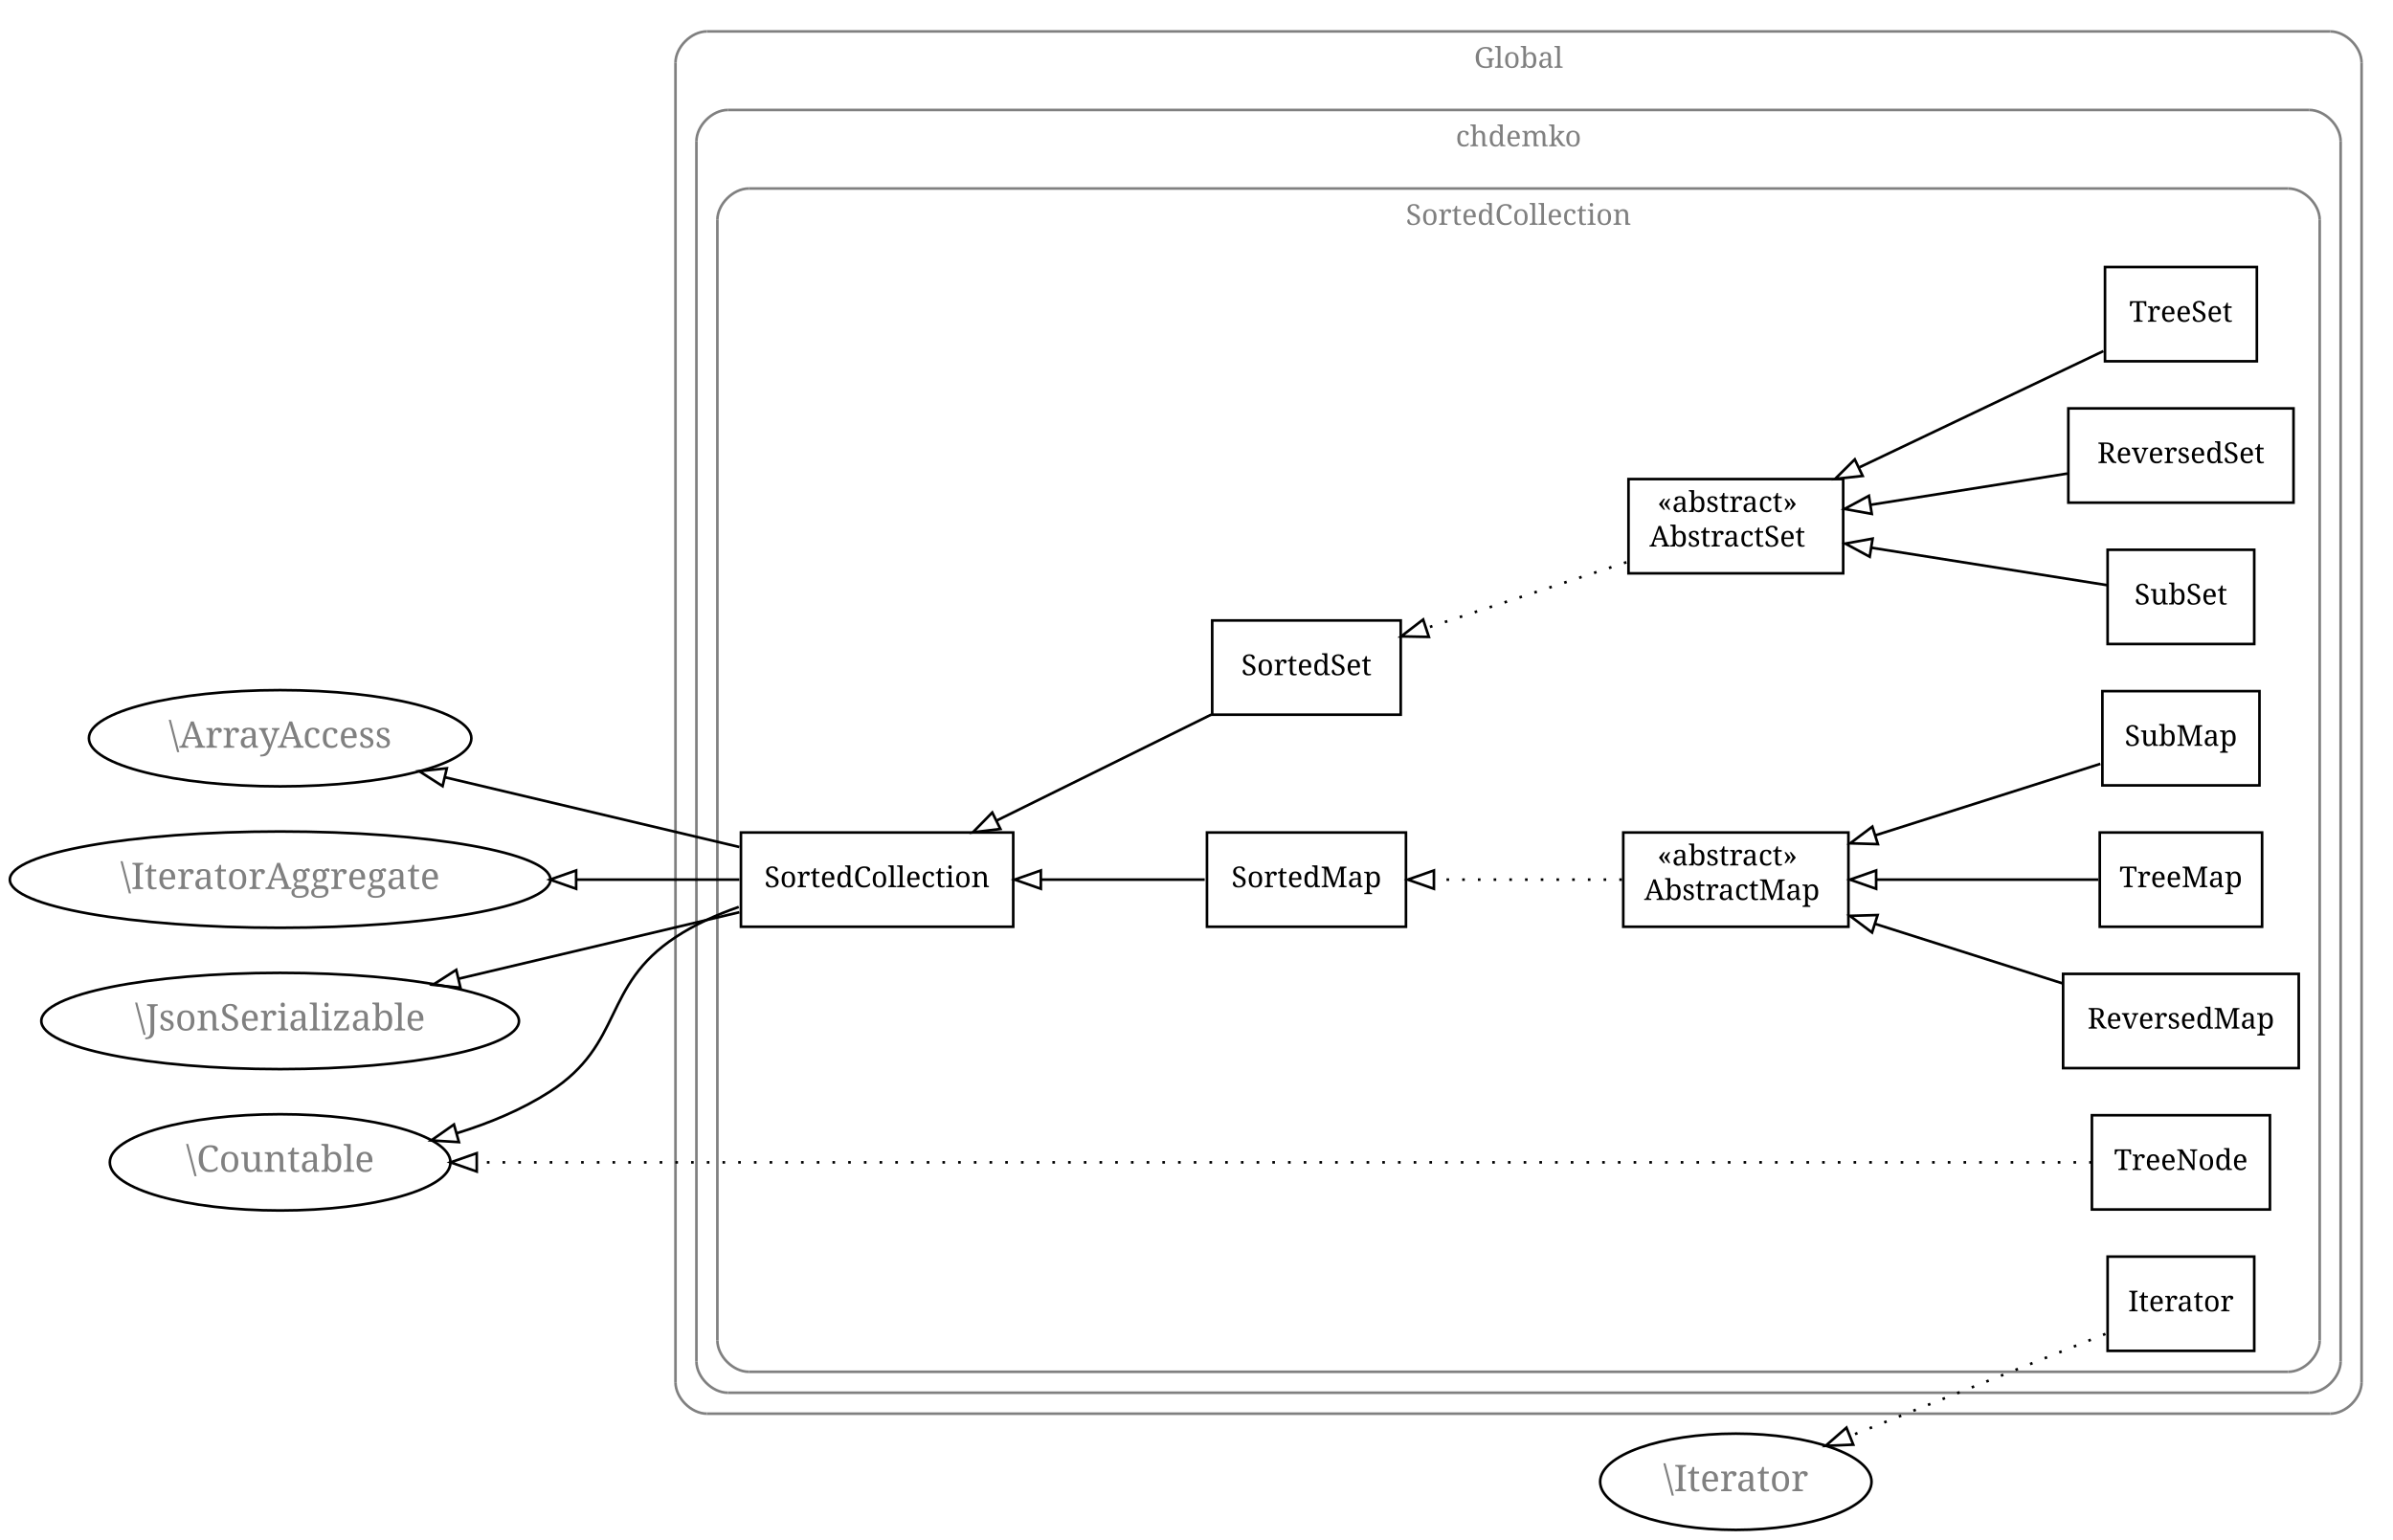
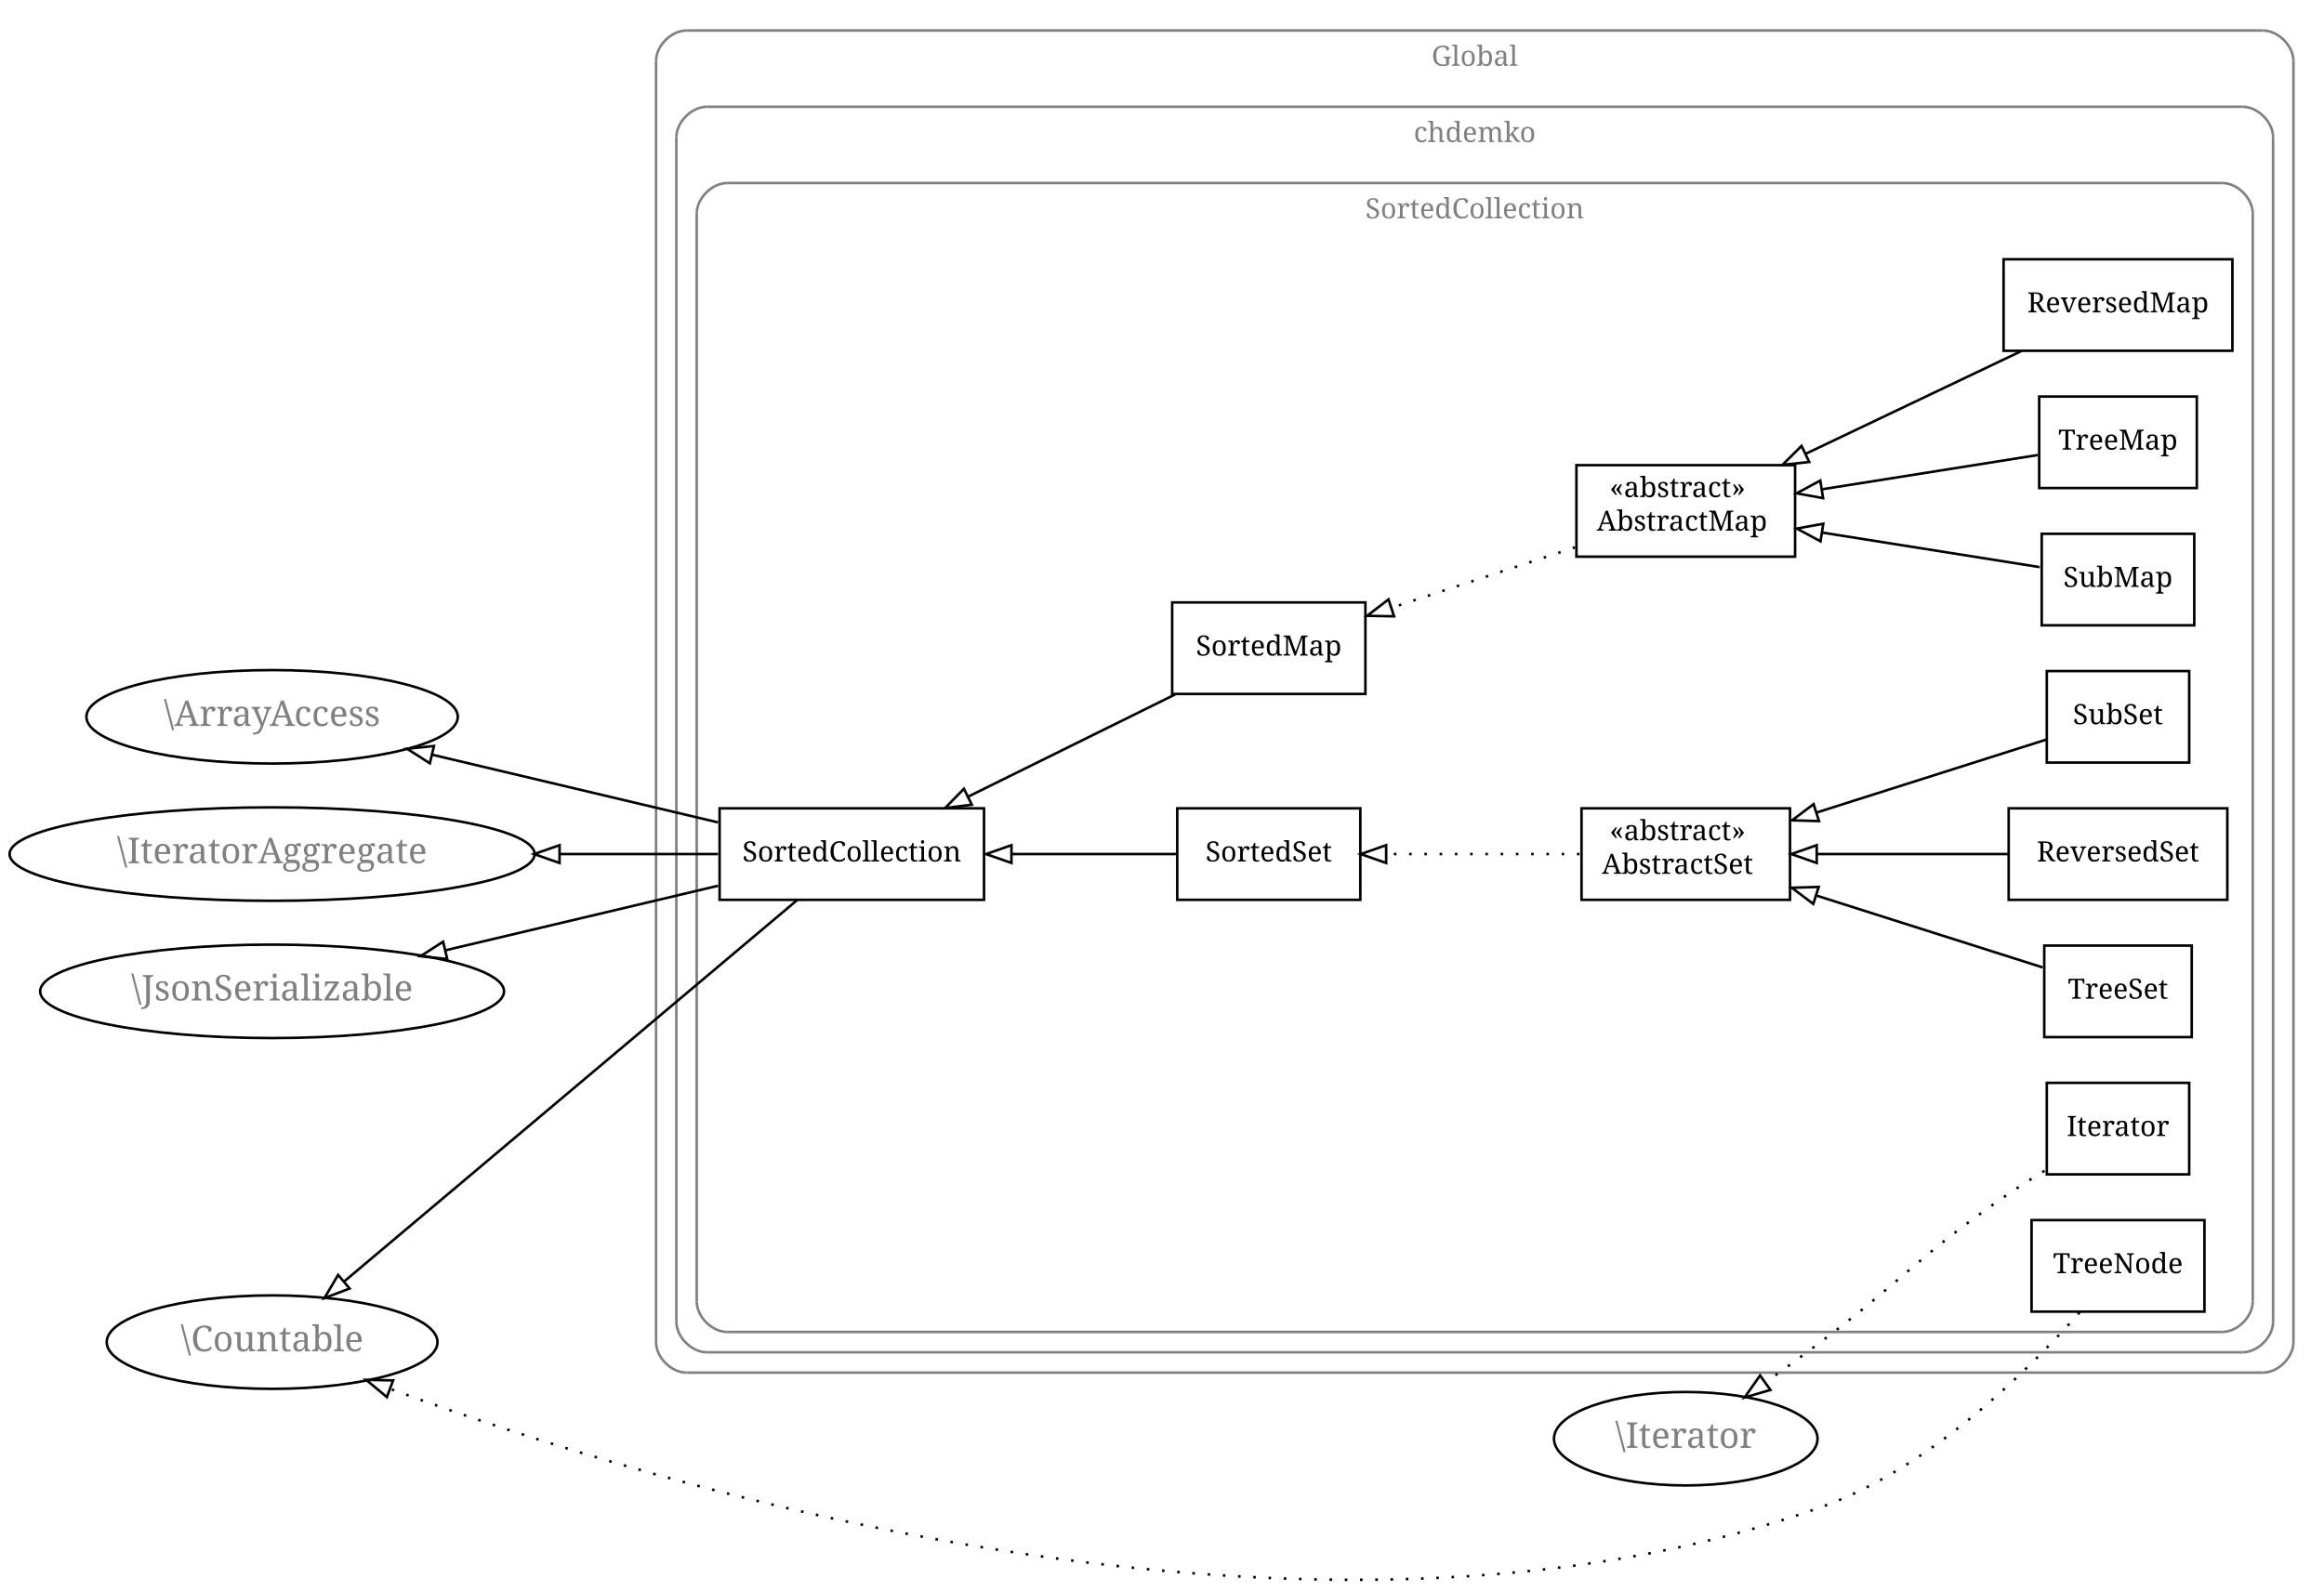
- <svg xmlns="http://www.w3.org/2000/svg" width="914pt" height="588pt" viewBox="0.00 0.00 914.00 588.00">
-   <g id="graph1" class="graph" transform="scale(1 1) rotate(0) translate(4 584)">
-     <polygon fill="white" stroke="white" points="-4,5 -4,-584 911,-584 911,5 -4,5" />
+ <svg xmlns="http://www.w3.org/2000/svg" width="914pt" height="626pt" viewBox="0.00 0.00 914.00 626.03">
+   <g id="graph1" class="graph" transform="scale(1 1) rotate(0) translate(4 622.034)">
+     <polygon fill="white" stroke="white" points="-4,5 -4,-622.034 911,-622.034 911,5 -4,5" />
    <g id="graph2" class="cluster">
-       <polyline fill="none" stroke="gray" points="266,-44 886,-44 " />
-       <path fill="none" stroke="gray" d="M886,-44C892,-44 898,-50 898,-56" />
-       <polyline fill="none" stroke="gray" points="898,-56 898,-560 " />
-       <path fill="none" stroke="gray" d="M898,-560C898,-566 892,-572 886,-572" />
-       <polyline fill="none" stroke="gray" points="886,-572 266,-572 " />
-       <path fill="none" stroke="gray" d="M266,-572C260,-572 254,-566 254,-560" />
-       <polyline fill="none" stroke="gray" points="254,-560 254,-56 " />
-       <path fill="none" stroke="gray" d="M254,-56C254,-50 260,-44 266,-44" />
-       <text text-anchor="middle" x="576" y="-558.1" font-family="Times Roman,serif" font-size="11.00" fill="gray">Global</text>
+       <polyline fill="none" stroke="gray" points="266,-82.034 886,-82.034 " />
+       <path fill="none" stroke="gray" d="M886,-82.034C892,-82.034 898,-88.034 898,-94.034" />
+       <polyline fill="none" stroke="gray" points="898,-94.034 898,-598.034 " />
+       <path fill="none" stroke="gray" d="M898,-598.034C898,-604.034 892,-610.034 886,-610.034" />
+       <polyline fill="none" stroke="gray" points="886,-610.034 266,-610.034 " />
+       <path fill="none" stroke="gray" d="M266,-610.034C260,-610.034 254,-604.034 254,-598.034" />
+       <polyline fill="none" stroke="gray" points="254,-598.034 254,-94.034 " />
+       <path fill="none" stroke="gray" d="M254,-94.034C254,-88.034 260,-82.034 266,-82.034" />
+       <text text-anchor="middle" x="576" y="-596.134" font-family="Times Roman,serif" font-size="11.00" fill="gray">Global</text>
    </g>
    <g id="graph3" class="cluster">
-       <polyline fill="none" stroke="gray" points="274,-52 878,-52 " />
-       <path fill="none" stroke="gray" d="M878,-52C884,-52 890,-58 890,-64" />
-       <polyline fill="none" stroke="gray" points="890,-64 890,-530 " />
-       <path fill="none" stroke="gray" d="M890,-530C890,-536 884,-542 878,-542" />
-       <polyline fill="none" stroke="gray" points="878,-542 274,-542 " />
-       <path fill="none" stroke="gray" d="M274,-542C268,-542 262,-536 262,-530" />
-       <polyline fill="none" stroke="gray" points="262,-530 262,-64 " />
-       <path fill="none" stroke="gray" d="M262,-64C262,-58 268,-52 274,-52" />
-       <text text-anchor="middle" x="576" y="-528.1" font-family="Times Roman,serif" font-size="11.00" fill="gray">chdemko</text>
+       <polyline fill="none" stroke="gray" points="274,-90.034 878,-90.034 " />
+       <path fill="none" stroke="gray" d="M878,-90.034C884,-90.034 890,-96.034 890,-102.034" />
+       <polyline fill="none" stroke="gray" points="890,-102.034 890,-568.034 " />
+       <path fill="none" stroke="gray" d="M890,-568.034C890,-574.034 884,-580.034 878,-580.034" />
+       <polyline fill="none" stroke="gray" points="878,-580.034 274,-580.034 " />
+       <path fill="none" stroke="gray" d="M274,-580.034C268,-580.034 262,-574.034 262,-568.034" />
+       <polyline fill="none" stroke="gray" points="262,-568.034 262,-102.034 " />
+       <path fill="none" stroke="gray" d="M262,-102.034C262,-96.034 268,-90.034 274,-90.034" />
+       <text text-anchor="middle" x="576" y="-566.134" font-family="Times Roman,serif" font-size="11.00" fill="gray">chdemko</text>
    </g>
    <g id="graph4" class="cluster">
-       <polyline fill="none" stroke="gray" points="282,-60 870,-60 " />
-       <path fill="none" stroke="gray" d="M870,-60C876,-60 882,-66 882,-72" />
-       <polyline fill="none" stroke="gray" points="882,-72 882,-500 " />
-       <path fill="none" stroke="gray" d="M882,-500C882,-506 876,-512 870,-512" />
-       <polyline fill="none" stroke="gray" points="870,-512 282,-512 " />
-       <path fill="none" stroke="gray" d="M282,-512C276,-512 270,-506 270,-500" />
-       <polyline fill="none" stroke="gray" points="270,-500 270,-72 " />
-       <path fill="none" stroke="gray" d="M270,-72C270,-66 276,-60 282,-60" />
-       <text text-anchor="middle" x="576" y="-498.1" font-family="Times Roman,serif" font-size="11.00" fill="gray">SortedCollection</text>
+       <polyline fill="none" stroke="gray" points="282,-98.034 870,-98.034 " />
+       <path fill="none" stroke="gray" d="M870,-98.034C876,-98.034 882,-104.034 882,-110.034" />
+       <polyline fill="none" stroke="gray" points="882,-110.034 882,-538.034 " />
+       <path fill="none" stroke="gray" d="M882,-538.034C882,-544.034 876,-550.034 870,-550.034" />
+       <polyline fill="none" stroke="gray" points="870,-550.034 282,-550.034 " />
+       <path fill="none" stroke="gray" d="M282,-550.034C276,-550.034 270,-544.034 270,-538.034" />
+       <polyline fill="none" stroke="gray" points="270,-538.034 270,-110.034 " />
+       <path fill="none" stroke="gray" d="M270,-110.034C270,-104.034 276,-98.034 282,-98.034" />
+       <text text-anchor="middle" x="576" y="-536.134" font-family="Times Roman,serif" font-size="11.00" fill="gray">SortedCollection</text>
    </g>
    <g id="node4" class="node">
-       <polygon fill="none" stroke="black" points="702,-266 616,-266 616,-230 702,-230 702,-266" />
-       <text text-anchor="start" x="629" y="-253.433" font-family="Times Roman,serif" font-size="11.00">«abstract»</text>
-       <text text-anchor="start" x="624" y="-240.233" font-family="Times Roman,serif" font-size="11.00">AbstractMap</text>
+       <polygon fill="none" stroke="black" points="857,-358.034 801,-358.034 801,-322.034 857,-322.034 857,-358.034" />
+       <text text-anchor="middle" x="829" y="-337.134" font-family="Times Roman,serif" font-size="11.00">SubSet</text>
+     </g>
+     <g id="node5" class="node">
+       <polygon fill="none" stroke="black" points="700,-304.034 618,-304.034 618,-268.034 700,-268.034 700,-304.034" />
+       <text text-anchor="start" x="629" y="-291.468" font-family="Times Roman,serif" font-size="11.00">«abstract»</text>
+       <text text-anchor="start" x="626" y="-278.268" font-family="Times Roman,serif" font-size="11.00">AbstractSet</text>
+     </g>
+     <g id="edge5" class="edge">
+       <path fill="none" stroke="black" d="M800.928,-331.117C776.442,-323.339 740.29,-311.856 710.602,-302.425" />
+       <polygon fill="none" stroke="black" points="711.398,-299.006 700.808,-299.314 709.279,-305.678 711.398,-299.006" />
+     </g>
+     <g id="node14" class="node">
+       <polygon fill="none" stroke="black" points="531,-304.034 459,-304.034 459,-268.034 531,-268.034 531,-304.034" />
+       <text text-anchor="middle" x="495" y="-283.134" font-family="Times Roman,serif" font-size="11.00">SortedSet</text>
+     </g>
+     <g id="edge7" class="edge">
+       <path fill="none" stroke="black" stroke-dasharray="1,5" d="M617.192,-286.034C594.045,-286.034 565.221,-286.034 541.383,-286.034" />
+       <polygon fill="none" stroke="black" points="541.162,-282.534 531.162,-286.034 541.162,-289.534 541.162,-282.534" />
+     </g>
+     <g id="node6" class="node">
+       <polygon fill="none" stroke="black" points="857,-196.034 801,-196.034 801,-160.034 857,-160.034 857,-196.034" />
+       <text text-anchor="middle" x="829" y="-175.134" font-family="Times Roman,serif" font-size="11.00">Iterator</text>
+     </g>
+     <g id="node20" class="node">
+       <ellipse fill="none" stroke="black" cx="659" cy="-56.034" rx="51.828" ry="18.385" />
+       <text text-anchor="middle" x="659" y="-52.434" font-family="Times Roman,serif" font-size="14.00" fill="gray">\Iterator</text>
+     </g>
+     <g id="edge9" class="edge">
+       <path fill="none" stroke="black" stroke-dasharray="1,5" d="M800.083,-161.439C794.659,-158.115 789.096,-154.558 784,-151.034 750.431,-127.82 744.594,-118.599 712,-94.034 705.046,-88.793 697.487,-83.272 690.314,-78.112" />
+       <polygon fill="none" stroke="black" points="692.301,-75.229 682.131,-72.258 688.228,-80.922 692.301,-75.229" />
+     </g>
+     <g id="node7" class="node">
+       <polygon fill="none" stroke="black" points="874,-520.034 784,-520.034 784,-484.034 874,-484.034 874,-520.034" />
+       <text text-anchor="middle" x="829" y="-499.134" font-family="Times Roman,serif" font-size="11.00">ReversedMap</text>
+     </g>
+     <g id="node11" class="node">
+       <polygon fill="none" stroke="black" points="702,-439.034 616,-439.034 616,-403.034 702,-403.034 702,-439.034" />
+       <text text-anchor="start" x="629" y="-426.468" font-family="Times Roman,serif" font-size="11.00">«abstract»</text>
+       <text text-anchor="start" x="624" y="-413.268" font-family="Times Roman,serif" font-size="11.00">AbstractMap</text>
+     </g>
+     <g id="edge11" class="edge">
+       <path fill="none" stroke="black" d="M790.849,-483.856C765.804,-471.923 732.868,-456.23 706.18,-443.514" />
+       <polygon fill="none" stroke="black" points="707.557,-440.293 697.024,-439.151 704.546,-446.613 707.557,-440.293" />
+     </g>
+     <g id="node8" class="node">
+       <polygon fill="none" stroke="black" points="860,-466.034 798,-466.034 798,-430.034 860,-430.034 860,-466.034" />
+       <text text-anchor="middle" x="829" y="-445.134" font-family="Times Roman,serif" font-size="11.00">TreeMap</text>
+     </g>
+     <g id="edge13" class="edge">
+       <path fill="none" stroke="black" d="M797.423,-443.019C773.649,-439.243 740.498,-433.978 712.598,-429.547" />
+       <polygon fill="none" stroke="black" points="713.01,-426.068 702.584,-427.956 711.912,-432.982 713.01,-426.068" />
+     </g>
+     <g id="node9" class="node">
+       <polygon fill="none" stroke="black" points="863,-142.034 795,-142.034 795,-106.034 863,-106.034 863,-142.034" />
+       <text text-anchor="middle" x="829" y="-121.134" font-family="Times Roman,serif" font-size="11.00">TreeNode</text>
+     </g>
+     <g id="node24" class="node">
+       <ellipse fill="none" stroke="black" cx="103" cy="-94.034" rx="65.054" ry="18.385" />
+       <text text-anchor="middle" x="103" y="-90.434" font-family="Times Roman,serif" font-size="14.00" fill="gray">\Countable</text>
+     </g>
+     <g id="edge15" class="edge">
+       <path fill="none" stroke="black" stroke-dasharray="1,5" d="M813.884,-105.724C793.538,-82.676 754.906,-44.26 712,-29.034 512.024,41.929 253.747,-37.245 149.588,-75.603" />
+       <polygon fill="none" stroke="black" points="148.142,-72.406 139.996,-79.181 150.589,-78.965 148.142,-72.406" />
+     </g>
+     <g id="node10" class="node">
+       <polygon fill="none" stroke="black" points="859,-412.034 799,-412.034 799,-376.034 859,-376.034 859,-412.034" />
+       <text text-anchor="middle" x="829" y="-391.134" font-family="Times Roman,serif" font-size="11.00">SubMap</text>
+     </g>
+     <g id="edge17" class="edge">
+       <path fill="none" stroke="black" d="M798.214,-398.924C774.439,-402.7 740.951,-408.018 712.778,-412.493" />
+       <polygon fill="none" stroke="black" points="711.993,-409.074 702.666,-414.099 713.091,-415.987 711.993,-409.074" />
    </g>
    <g id="node15" class="node">
-       <polygon fill="none" stroke="black" points="533,-266 457,-266 457,-230 533,-230 533,-266" />
-       <text text-anchor="middle" x="495" y="-245.1" font-family="Times Roman,serif" font-size="11.00">SortedMap</text>
-     </g>
-     <g id="edge5" class="edge">
-       <path fill="none" stroke="black" stroke-dasharray="1,5" d="M615.482,-248C593.428,-248 566.571,-248 543.815,-248" />
-       <polygon fill="none" stroke="black" points="543.681,-244.5 533.681,-248 543.681,-251.5 543.681,-244.5" />
-     </g>
-     <g id="node5" class="node">
-       <polygon fill="none" stroke="black" points="858,-482 800,-482 800,-446 858,-446 858,-482" />
-       <text text-anchor="middle" x="829" y="-461.1" font-family="Times Roman,serif" font-size="11.00">TreeSet</text>
-     </g>
-     <g id="node9" class="node">
-       <polygon fill="none" stroke="black" points="700,-401 618,-401 618,-365 700,-365 700,-401" />
-       <text text-anchor="start" x="629" y="-388.433" font-family="Times Roman,serif" font-size="11.00">«abstract»</text>
-       <text text-anchor="start" x="626" y="-375.233" font-family="Times Roman,serif" font-size="11.00">AbstractSet</text>
-     </g>
-     <g id="edge7" class="edge">
-       <path fill="none" stroke="black" d="M799.388,-449.891C773.722,-437.662 736.123,-419.747 706.294,-405.534" />
-       <polygon fill="none" stroke="black" points="707.44,-402.203 696.907,-401.061 704.429,-408.523 707.44,-402.203" />
-     </g>
-     <g id="node6" class="node">
-       <polygon fill="none" stroke="black" points="872,-428 786,-428 786,-392 872,-392 872,-428" />
-       <text text-anchor="middle" x="829" y="-407.1" font-family="Times Roman,serif" font-size="11.00">ReversedSet</text>
-     </g>
-     <g id="edge9" class="edge">
-       <path fill="none" stroke="black" d="M785.662,-403.117C762.766,-399.48 734.511,-394.993 710.502,-391.18" />
-       <polygon fill="none" stroke="black" points="710.925,-387.703 700.5,-389.591 709.827,-394.617 710.925,-387.703" />
-     </g>
-     <g id="node7" class="node">
-       <polygon fill="none" stroke="black" points="859,-320 799,-320 799,-284 859,-284 859,-320" />
-       <text text-anchor="middle" x="829" y="-299.1" font-family="Times Roman,serif" font-size="11.00">SubMap</text>
-     </g>
-     <g id="edge11" class="edge">
-       <path fill="none" stroke="black" d="M798.214,-292.221C774.334,-284.636 740.657,-273.938 712.407,-264.965" />
-       <polygon fill="none" stroke="black" points="713.257,-261.562 702.666,-261.87 711.137,-268.234 713.257,-261.562" />
-     </g>
-     <g id="node8" class="node">
-       <polygon fill="none" stroke="black" points="857,-374 801,-374 801,-338 857,-338 857,-374" />
-       <text text-anchor="middle" x="829" y="-353.1" font-family="Times Roman,serif" font-size="11.00">SubSet</text>
-     </g>
-     <g id="edge13" class="edge">
-       <path fill="none" stroke="black" d="M800.928,-360.459C776.548,-364.331 740.604,-370.039 710.99,-374.743" />
-       <polygon fill="none" stroke="black" points="710.135,-371.335 700.808,-376.36 711.233,-378.248 710.135,-371.335" />
-     </g>
-     <g id="node14" class="node">
-       <polygon fill="none" stroke="black" points="531,-347 459,-347 459,-311 531,-311 531,-347" />
-       <text text-anchor="middle" x="495" y="-326.1" font-family="Times Roman,serif" font-size="11.00">SortedSet</text>
-     </g>
-     <g id="edge15" class="edge">
-       <path fill="none" stroke="black" stroke-dasharray="1,5" d="M617.192,-369.234C593.837,-361.544 564.704,-351.951 540.743,-344.062" />
-       <polygon fill="none" stroke="black" points="541.755,-340.71 531.162,-340.907 539.565,-347.359 541.755,-340.71" />
-     </g>
-     <g id="node10" class="node">
-       <polygon fill="none" stroke="black" points="863,-158 795,-158 795,-122 863,-122 863,-158" />
-       <text text-anchor="middle" x="829" y="-137.1" font-family="Times Roman,serif" font-size="11.00">TreeNode</text>
-     </g>
-     <g id="node24" class="node">
-       <ellipse fill="none" stroke="black" cx="103" cy="-140" rx="65.054" ry="18.385" />
-       <text text-anchor="middle" x="103" y="-136.4" font-family="Times Roman,serif" font-size="14.00" fill="gray">\Countable</text>
-     </g>
-     <g id="edge17" class="edge">
-       <path fill="none" stroke="black" stroke-dasharray="1,5" d="M794.957,-140C684.45,-140 333.941,-140 178.492,-140" />
-       <polygon fill="none" stroke="black" points="178.091,-136.5 168.091,-140 178.091,-143.5 178.091,-136.5" />
-     </g>
-     <g id="node11" class="node">
-       <polygon fill="none" stroke="black" points="860,-266 798,-266 798,-230 860,-230 860,-266" />
-       <text text-anchor="middle" x="829" y="-245.1" font-family="Times Roman,serif" font-size="11.00">TreeMap</text>
+       <polygon fill="none" stroke="black" points="533,-385.034 457,-385.034 457,-349.034 533,-349.034 533,-385.034" />
+       <text text-anchor="middle" x="495" y="-364.134" font-family="Times Roman,serif" font-size="11.00">SortedMap</text>
    </g>
    <g id="edge19" class="edge">
-       <path fill="none" stroke="black" d="M797.423,-248C773.649,-248 740.498,-248 712.598,-248" />
-       <polygon fill="none" stroke="black" points="712.584,-244.5 702.584,-248 712.584,-251.5 712.584,-244.5" />
+       <path fill="none" stroke="black" stroke-dasharray="1,5" d="M615.482,-406.705C593.229,-399.378 566.086,-390.441 543.201,-382.905" />
+       <polygon fill="none" stroke="black" points="544.274,-379.574 533.681,-379.771 542.084,-386.223 544.274,-379.574" />
    </g>
    <g id="node12" class="node">
-       <polygon fill="none" stroke="black" points="857,-104 801,-104 801,-68 857,-68 857,-104" />
-       <text text-anchor="middle" x="829" y="-83.1" font-family="Times Roman,serif" font-size="11.00">Iterator</text>
-     </g>
-     <g id="node27" class="node">
-       <ellipse fill="none" stroke="black" cx="659" cy="-18" rx="51.828" ry="18.385" />
-       <text text-anchor="middle" x="659" y="-14.4" font-family="Times Roman,serif" font-size="14.00" fill="gray">\Iterator</text>
+       <polygon fill="none" stroke="black" points="872,-304.034 786,-304.034 786,-268.034 872,-268.034 872,-304.034" />
+       <text text-anchor="middle" x="829" y="-283.134" font-family="Times Roman,serif" font-size="11.00">ReversedSet</text>
    </g>
    <g id="edge21" class="edge">
-       <path fill="none" stroke="black" stroke-dasharray="1,5" d="M800.162,-74.465C773.492,-63.797 733.472,-47.789 702.846,-35.538" />
-       <polygon fill="none" stroke="black" points="703.846,-32.169 693.261,-31.705 701.246,-38.668 703.846,-32.169" />
+       <path fill="none" stroke="black" d="M785.662,-286.034C762.766,-286.034 734.511,-286.034 710.502,-286.034" />
+       <polygon fill="none" stroke="black" points="710.5,-282.534 700.5,-286.034 710.5,-289.534 710.5,-282.534" />
    </g>
    <g id="node13" class="node">
-       <polygon fill="none" stroke="black" points="874,-212 784,-212 784,-176 874,-176 874,-212" />
-       <text text-anchor="middle" x="829" y="-191.1" font-family="Times Roman,serif" font-size="11.00">ReversedMap</text>
+       <polygon fill="none" stroke="black" points="858,-250.034 800,-250.034 800,-214.034 858,-214.034 858,-250.034" />
+       <text text-anchor="middle" x="829" y="-229.134" font-family="Times Roman,serif" font-size="11.00">TreeSet</text>
    </g>
    <g id="edge23" class="edge">
-       <path fill="none" stroke="black" d="M783.889,-208.329C761.855,-215.328 735.197,-223.796 712.177,-231.108" />
-       <polygon fill="none" stroke="black" points="711.03,-227.801 702.558,-234.164 713.149,-234.472 711.03,-227.801" />
+       <path fill="none" stroke="black" d="M799.388,-241.44C774.859,-249.232 739.43,-260.486 710.301,-269.739" />
+       <polygon fill="none" stroke="black" points="709.16,-266.429 700.689,-272.792 711.279,-273.1 709.16,-266.429" />
    </g>
    <g id="node16" class="node">
-       <polygon fill="none" stroke="black" points="383,-266 279,-266 279,-230 383,-230 383,-266" />
-       <text text-anchor="middle" x="331" y="-245.1" font-family="Times Roman,serif" font-size="11.00">SortedCollection</text>
+       <polygon fill="none" stroke="black" points="383,-304.034 279,-304.034 279,-268.034 383,-268.034 383,-304.034" />
+       <text text-anchor="middle" x="331" y="-283.134" font-family="Times Roman,serif" font-size="11.00">SortedCollection</text>
    </g>
    <g id="edge25" class="edge">
-       <path fill="none" stroke="black" d="M458.603,-311.023C434.482,-299.11 402.642,-283.384 376.802,-270.622" />
-       <polygon fill="none" stroke="black" points="378.094,-267.356 367.578,-266.066 374.994,-273.633 378.094,-267.356" />
+       <path fill="none" stroke="black" d="M458.603,-286.034C439.622,-286.034 415.86,-286.034 394.004,-286.034" />
+       <polygon fill="none" stroke="black" points="393.79,-282.534 383.79,-286.034 393.79,-289.534 393.79,-282.534" />
    </g>
    <g id="edge27" class="edge">
-       <path fill="none" stroke="black" d="M456.134,-248C437.494,-248 414.695,-248 393.69,-248" />
-       <polygon fill="none" stroke="black" points="393.548,-244.5 383.548,-248 393.548,-251.5 393.548,-244.5" />
+       <path fill="none" stroke="black" d="M458.195,-348.856C434.14,-336.975 402.538,-321.367 376.853,-308.681" />
+       <polygon fill="none" stroke="black" points="378.198,-305.442 367.682,-304.151 375.098,-311.718 378.198,-305.442" />
    </g>
    <g id="edge31" class="edge">
-       <path fill="none" stroke="black" d="M278.162,-237.564C269.688,-234.604 261.312,-230.823 254,-226 225.781,-207.388 234.421,-185.302 206,-167 195.33,-160.129 182.976,-155.002 170.609,-151.177" />
-       <polygon fill="none" stroke="black" points="171.294,-147.734 160.719,-148.38 169.389,-154.47 171.294,-147.734" />
+       <path fill="none" stroke="black" d="M309.55,-267.971C268.243,-233.186 177.657,-156.903 131.401,-117.951" />
+       <polygon fill="none" stroke="black" points="133.472,-115.119 123.569,-111.355 128.963,-120.474 133.472,-115.119" />
    </g>
    <g id="node32" class="node">
-       <ellipse fill="none" stroke="black" cx="103" cy="-302" rx="73.039" ry="18.385" />
-       <text text-anchor="middle" x="103" y="-298.4" font-family="Times Roman,serif" font-size="14.00" fill="gray">\ArrayAccess</text>
+       <ellipse fill="none" stroke="black" cx="103" cy="-340.034" rx="73.039" ry="18.385" />
+       <text text-anchor="middle" x="103" y="-336.434" font-family="Times Roman,serif" font-size="14.00" fill="gray">\ArrayAccess</text>
    </g>
    <g id="edge29" class="edge">
-       <path fill="none" stroke="black" d="M278.406,-260.456C244.867,-268.4 201.222,-278.737 165.859,-287.112" />
-       <polygon fill="none" stroke="black" points="165.043,-283.709 156.119,-289.419 166.657,-290.52 165.043,-283.709" />
+       <path fill="none" stroke="black" d="M278.406,-298.491C244.867,-306.434 201.222,-316.771 165.859,-325.147" />
+       <polygon fill="none" stroke="black" points="165.043,-321.743 156.119,-327.453 166.657,-328.554 165.043,-321.743" />
    </g>
    <g id="node35" class="node">
-       <ellipse fill="none" stroke="black" cx="103" cy="-248" rx="103.238" ry="18.385" />
-       <text text-anchor="middle" x="103" y="-244.4" font-family="Times Roman,serif" font-size="14.00" fill="gray">\IteratorAggregate</text>
+       <ellipse fill="none" stroke="black" cx="103" cy="-286.034" rx="103.238" ry="18.385" />
+       <text text-anchor="middle" x="103" y="-282.434" font-family="Times Roman,serif" font-size="14.00" fill="gray">\IteratorAggregate</text>
    </g>
    <g id="edge33" class="edge">
-       <path fill="none" stroke="black" d="M278.406,-248C259.703,-248 237.856,-248 216.055,-248" />
-       <polygon fill="none" stroke="black" points="216.054,-244.5 206.054,-248 216.054,-251.5 216.054,-244.5" />
+       <path fill="none" stroke="black" d="M278.406,-286.034C259.703,-286.034 237.856,-286.034 216.055,-286.034" />
+       <polygon fill="none" stroke="black" points="216.054,-282.534 206.054,-286.034 216.054,-289.534 216.054,-282.534" />
    </g>
    <g id="node37" class="node">
-       <ellipse fill="none" stroke="black" cx="103" cy="-194" rx="91.217" ry="18.385" />
-       <text text-anchor="middle" x="103" y="-190.4" font-family="Times Roman,serif" font-size="14.00" fill="gray">\JsonSerializable</text>
+       <ellipse fill="none" stroke="black" cx="103" cy="-232.034" rx="91.217" ry="18.385" />
+       <text text-anchor="middle" x="103" y="-228.434" font-family="Times Roman,serif" font-size="14.00" fill="gray">\JsonSerializable</text>
    </g>
    <g id="edge35" class="edge">
-       <path fill="none" stroke="black" d="M278.406,-235.544C246.567,-228.003 205.619,-218.304 171.296,-210.175" />
-       <polygon fill="none" stroke="black" points="171.877,-206.716 161.34,-207.817 170.264,-213.528 171.877,-206.716" />
+       <path fill="none" stroke="black" d="M278.406,-273.578C246.567,-266.037 205.619,-256.339 171.296,-248.209" />
+       <polygon fill="none" stroke="black" points="171.877,-244.75 161.34,-245.852 170.264,-251.562 171.877,-244.75" />
    </g>
  </g>
</svg>
